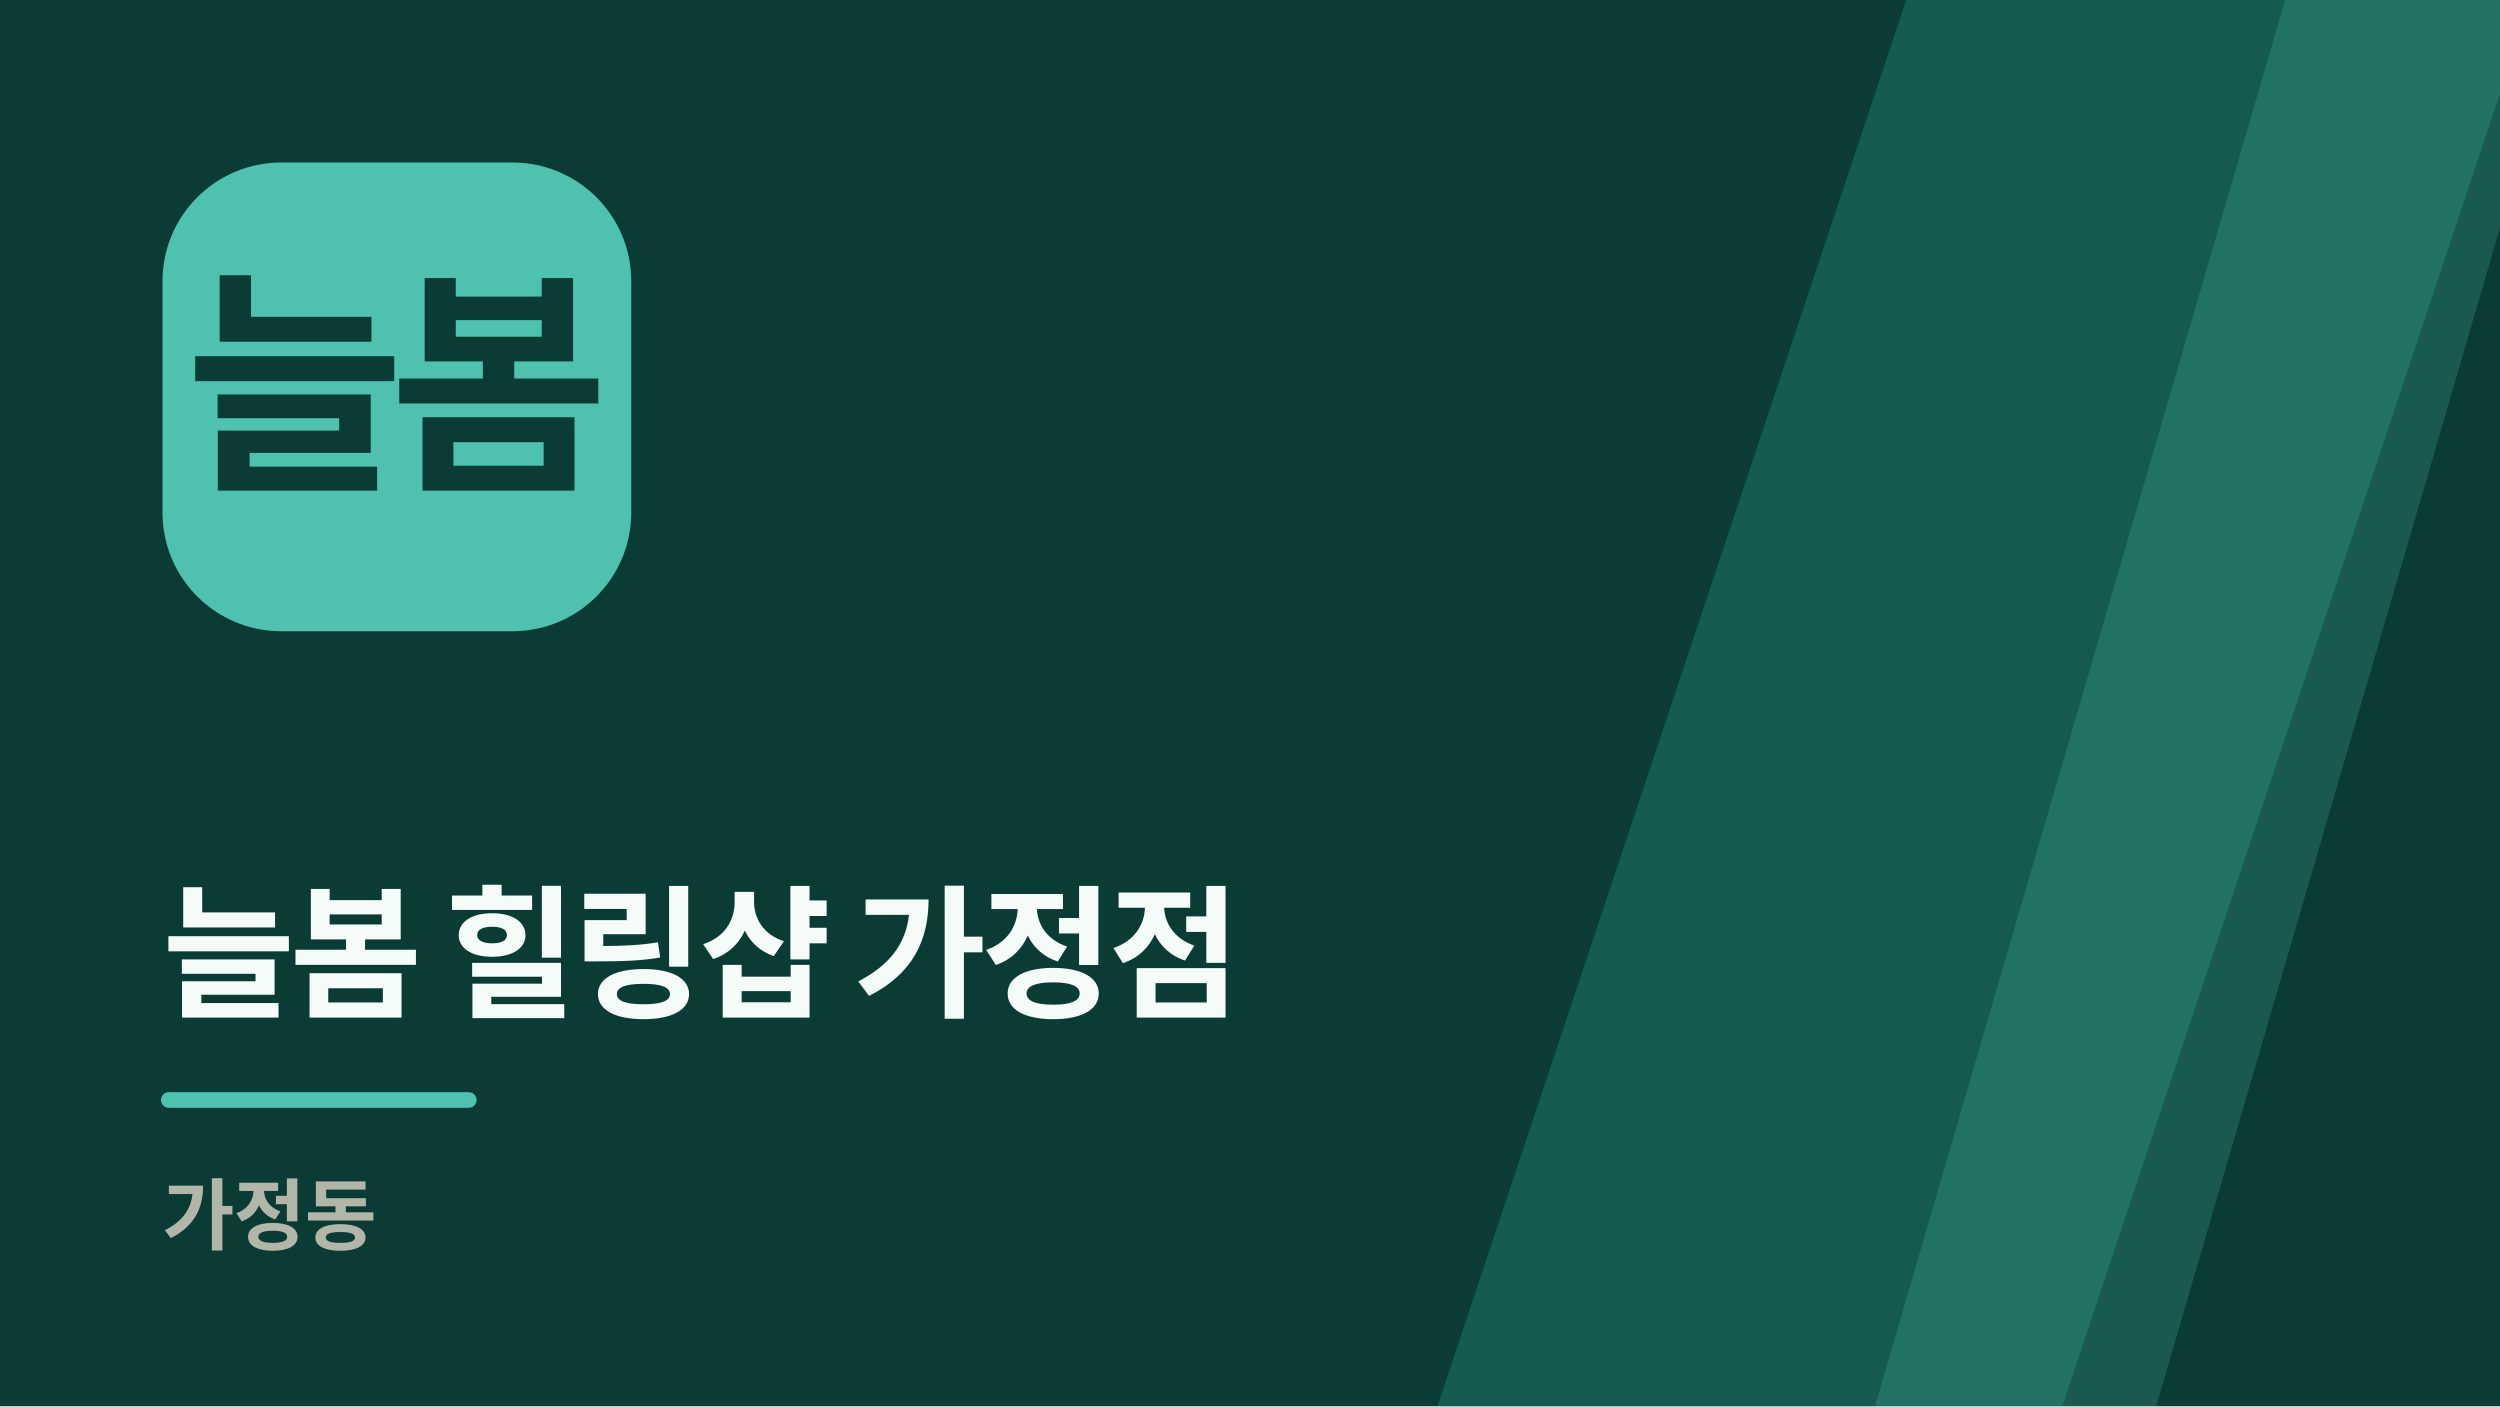
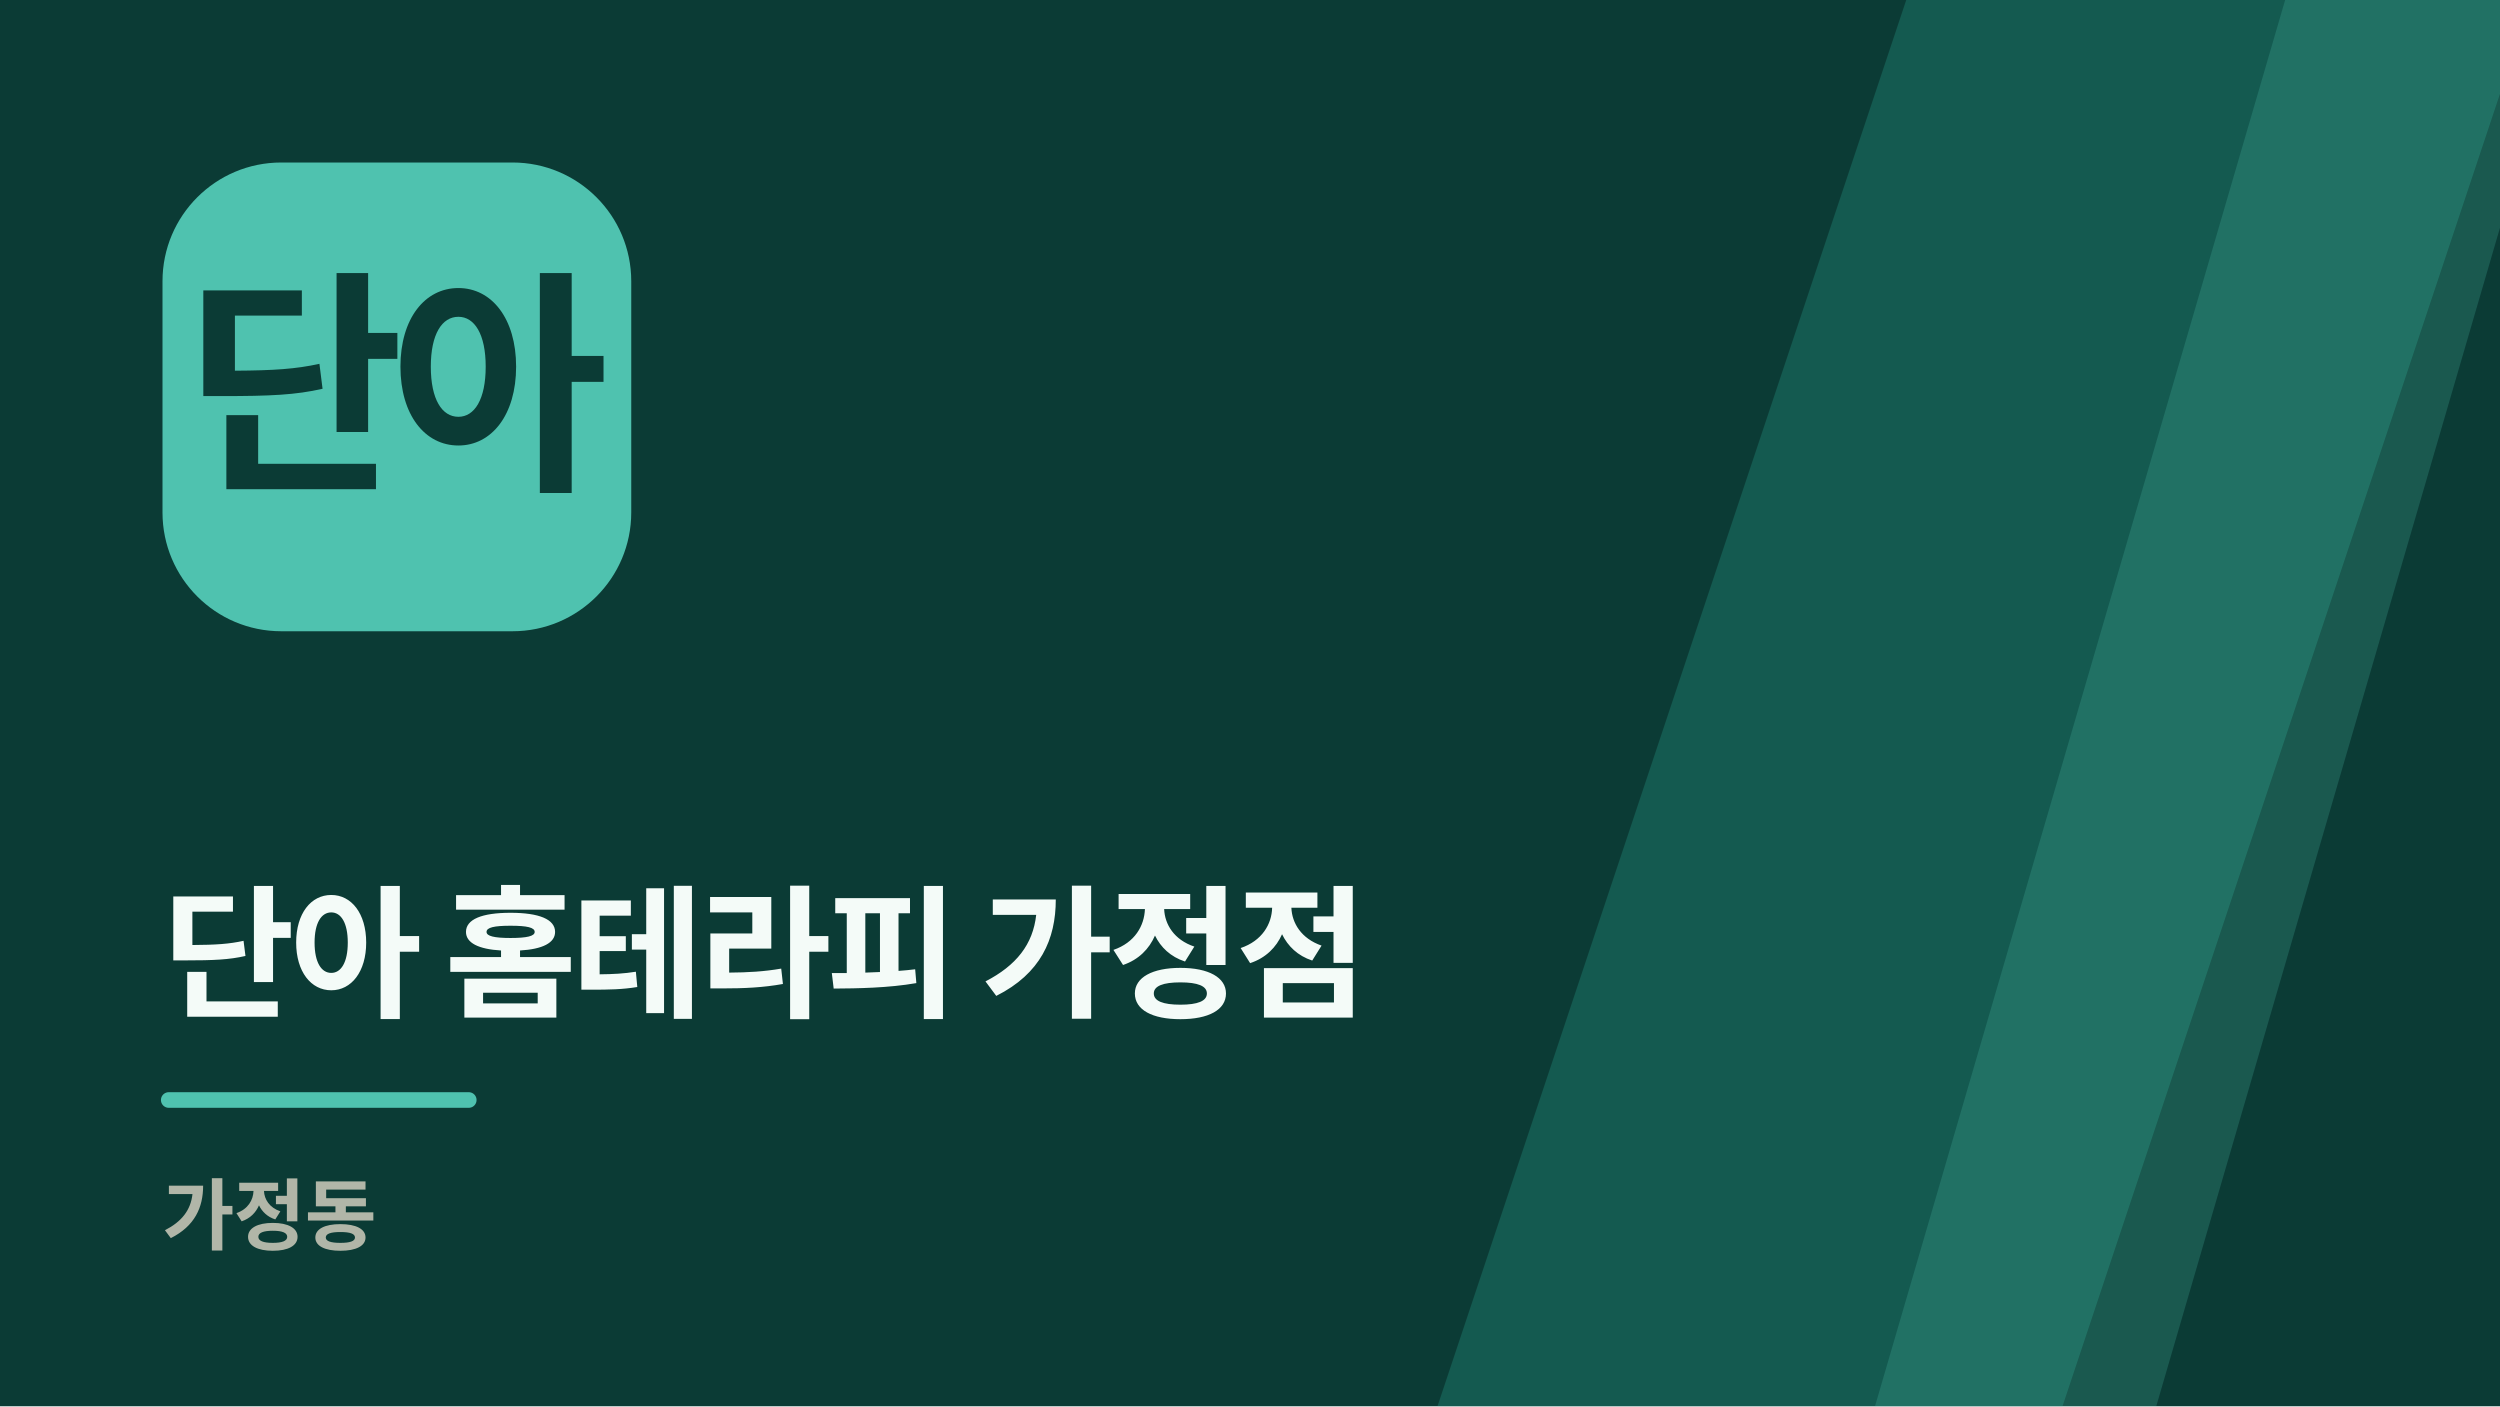
- <svg xmlns="http://www.w3.org/2000/svg" viewBox="0 0 800 450" role="img" preserveAspectRatio="xMidYMid slice" aria-label="늘봄 힐링샵 가정점 로드샵 · 방문 이미지">
+ <svg xmlns="http://www.w3.org/2000/svg" viewBox="0 0 800 450" role="img" preserveAspectRatio="xMidYMid slice" aria-label="단아 홈테라피 가정점 홈타이 · 홈케어 이미지">
  <defs>
    <pattern id="sd3bb275b" width="22" height="22" patternUnits="userSpaceOnUse">
      <circle cx="3" cy="3" r="2.3" fill="#F2E7D5" opacity=".34" />
    </pattern>
    <style> .k-ss-m{font-family:'Pretendard Variable',Pretendard,-apple-system,'Apple SD Gothic Neo','Noto Sans KR',sans-serif;font-weight:900;letter-spacing:-.06em} .k-ss-n{font-family:'Pretendard Variable',Pretendard,-apple-system,'Apple SD Gothic Neo','Noto Sans KR',sans-serif;font-weight:850;letter-spacing:-.035em} .k-ss-s{font-family:'Pretendard Variable',Pretendard,-apple-system,'Apple SD Gothic Neo','Noto Sans KR',sans-serif;font-weight:650;letter-spacing:-.01em} </style>
  </defs>
  <rect width="800" height="450" fill="#0B3B35" />
  <path d="M620 -30 L820 -30 L660 450 L460 450Z" fill="#1D7A6B" opacity=".5" />
  <path d="M740 -30 L830 -30 L690 450 L600 450Z" fill="#4FC2AF" opacity=".22" />
  <rect x="52" y="52" width="150" height="150" rx="38" fill="#4FC2AF" />
-   <text class="k-ss-m" x="127" y="151" text-anchor="middle" font-size="76" fill="#0B3B35">늘봄</text>
-   <text class="k-ss-n" x="52" y="322" font-size="46" fill="#F4FBF8">늘봄 힐링샵 가정점</text>
+   <text class="k-ss-m" x="127" y="151" text-anchor="middle" font-size="76" fill="#0B3B35">단아</text>
+   <text class="k-ss-n" x="52" y="322" font-size="46" fill="#F4FBF8">단아 홈테라피 가정점</text>
  <line x1="54" y1="352" x2="150" y2="352" stroke="#4FC2AF" stroke-width="5" stroke-linecap="round" />
  <text class="k-ss-s" x="52" y="398" font-size="25" fill="#F2E7D5" fill-opacity=".72">가정동</text>
</svg>
